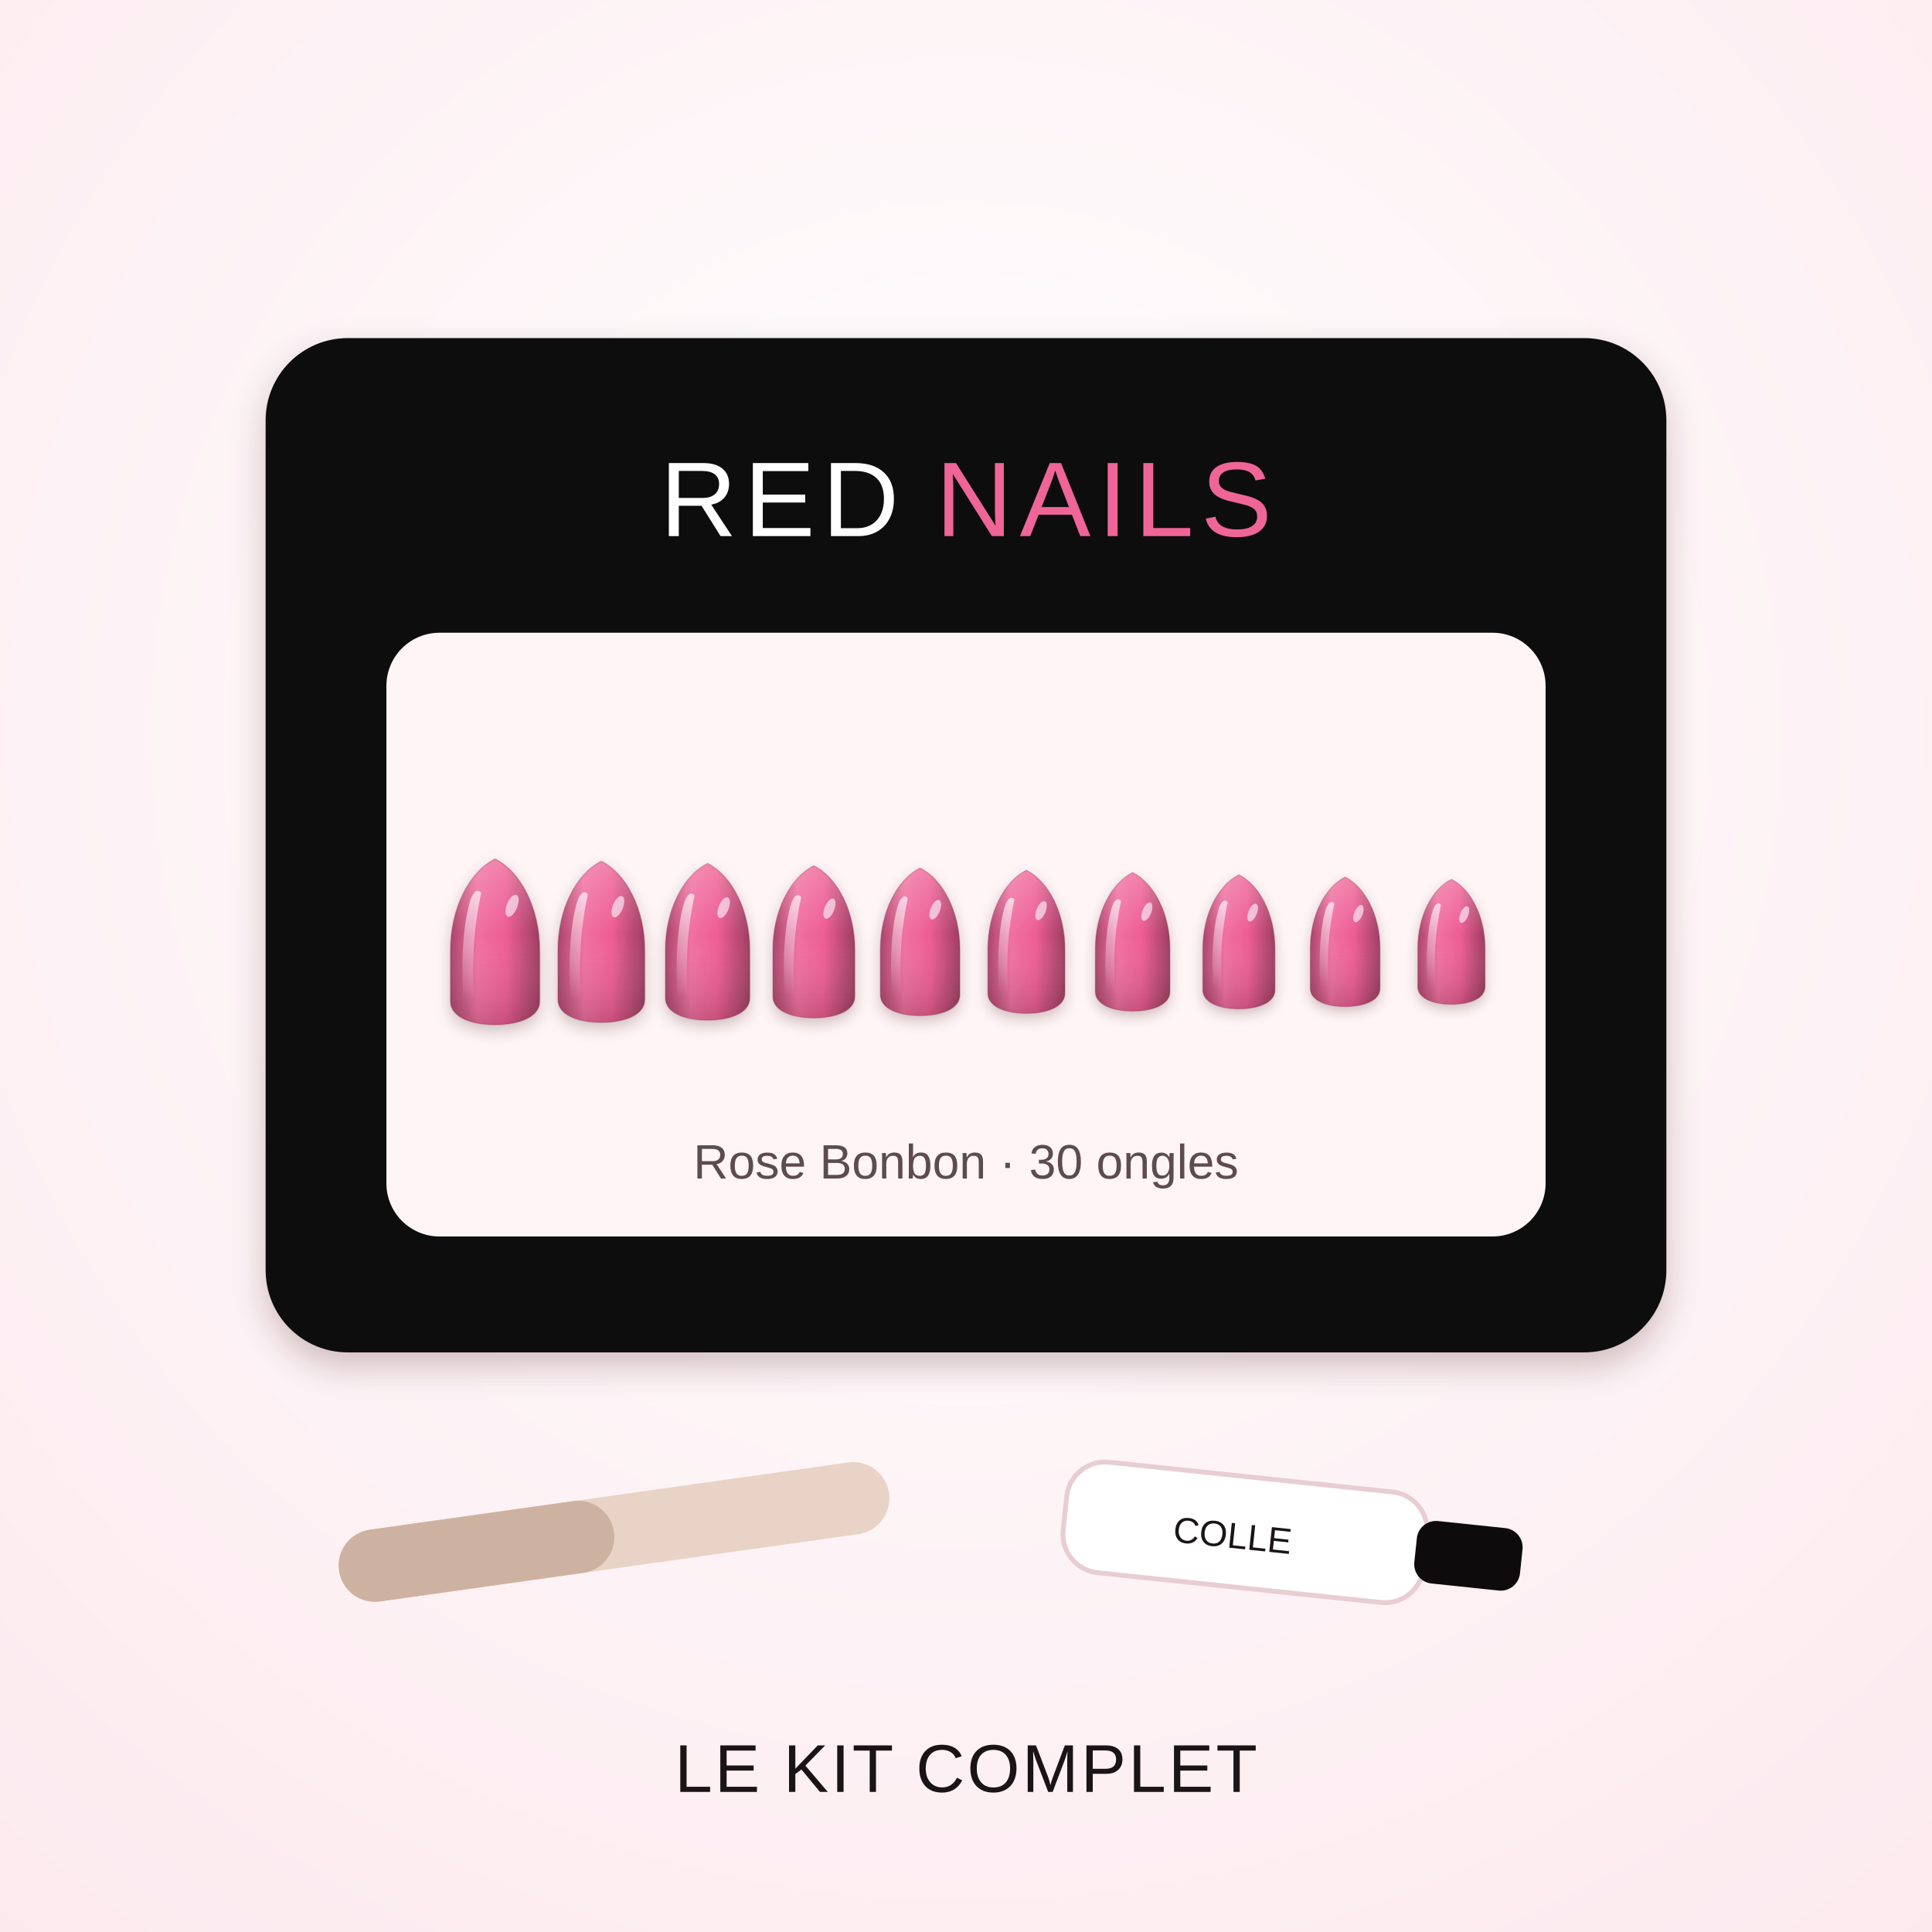
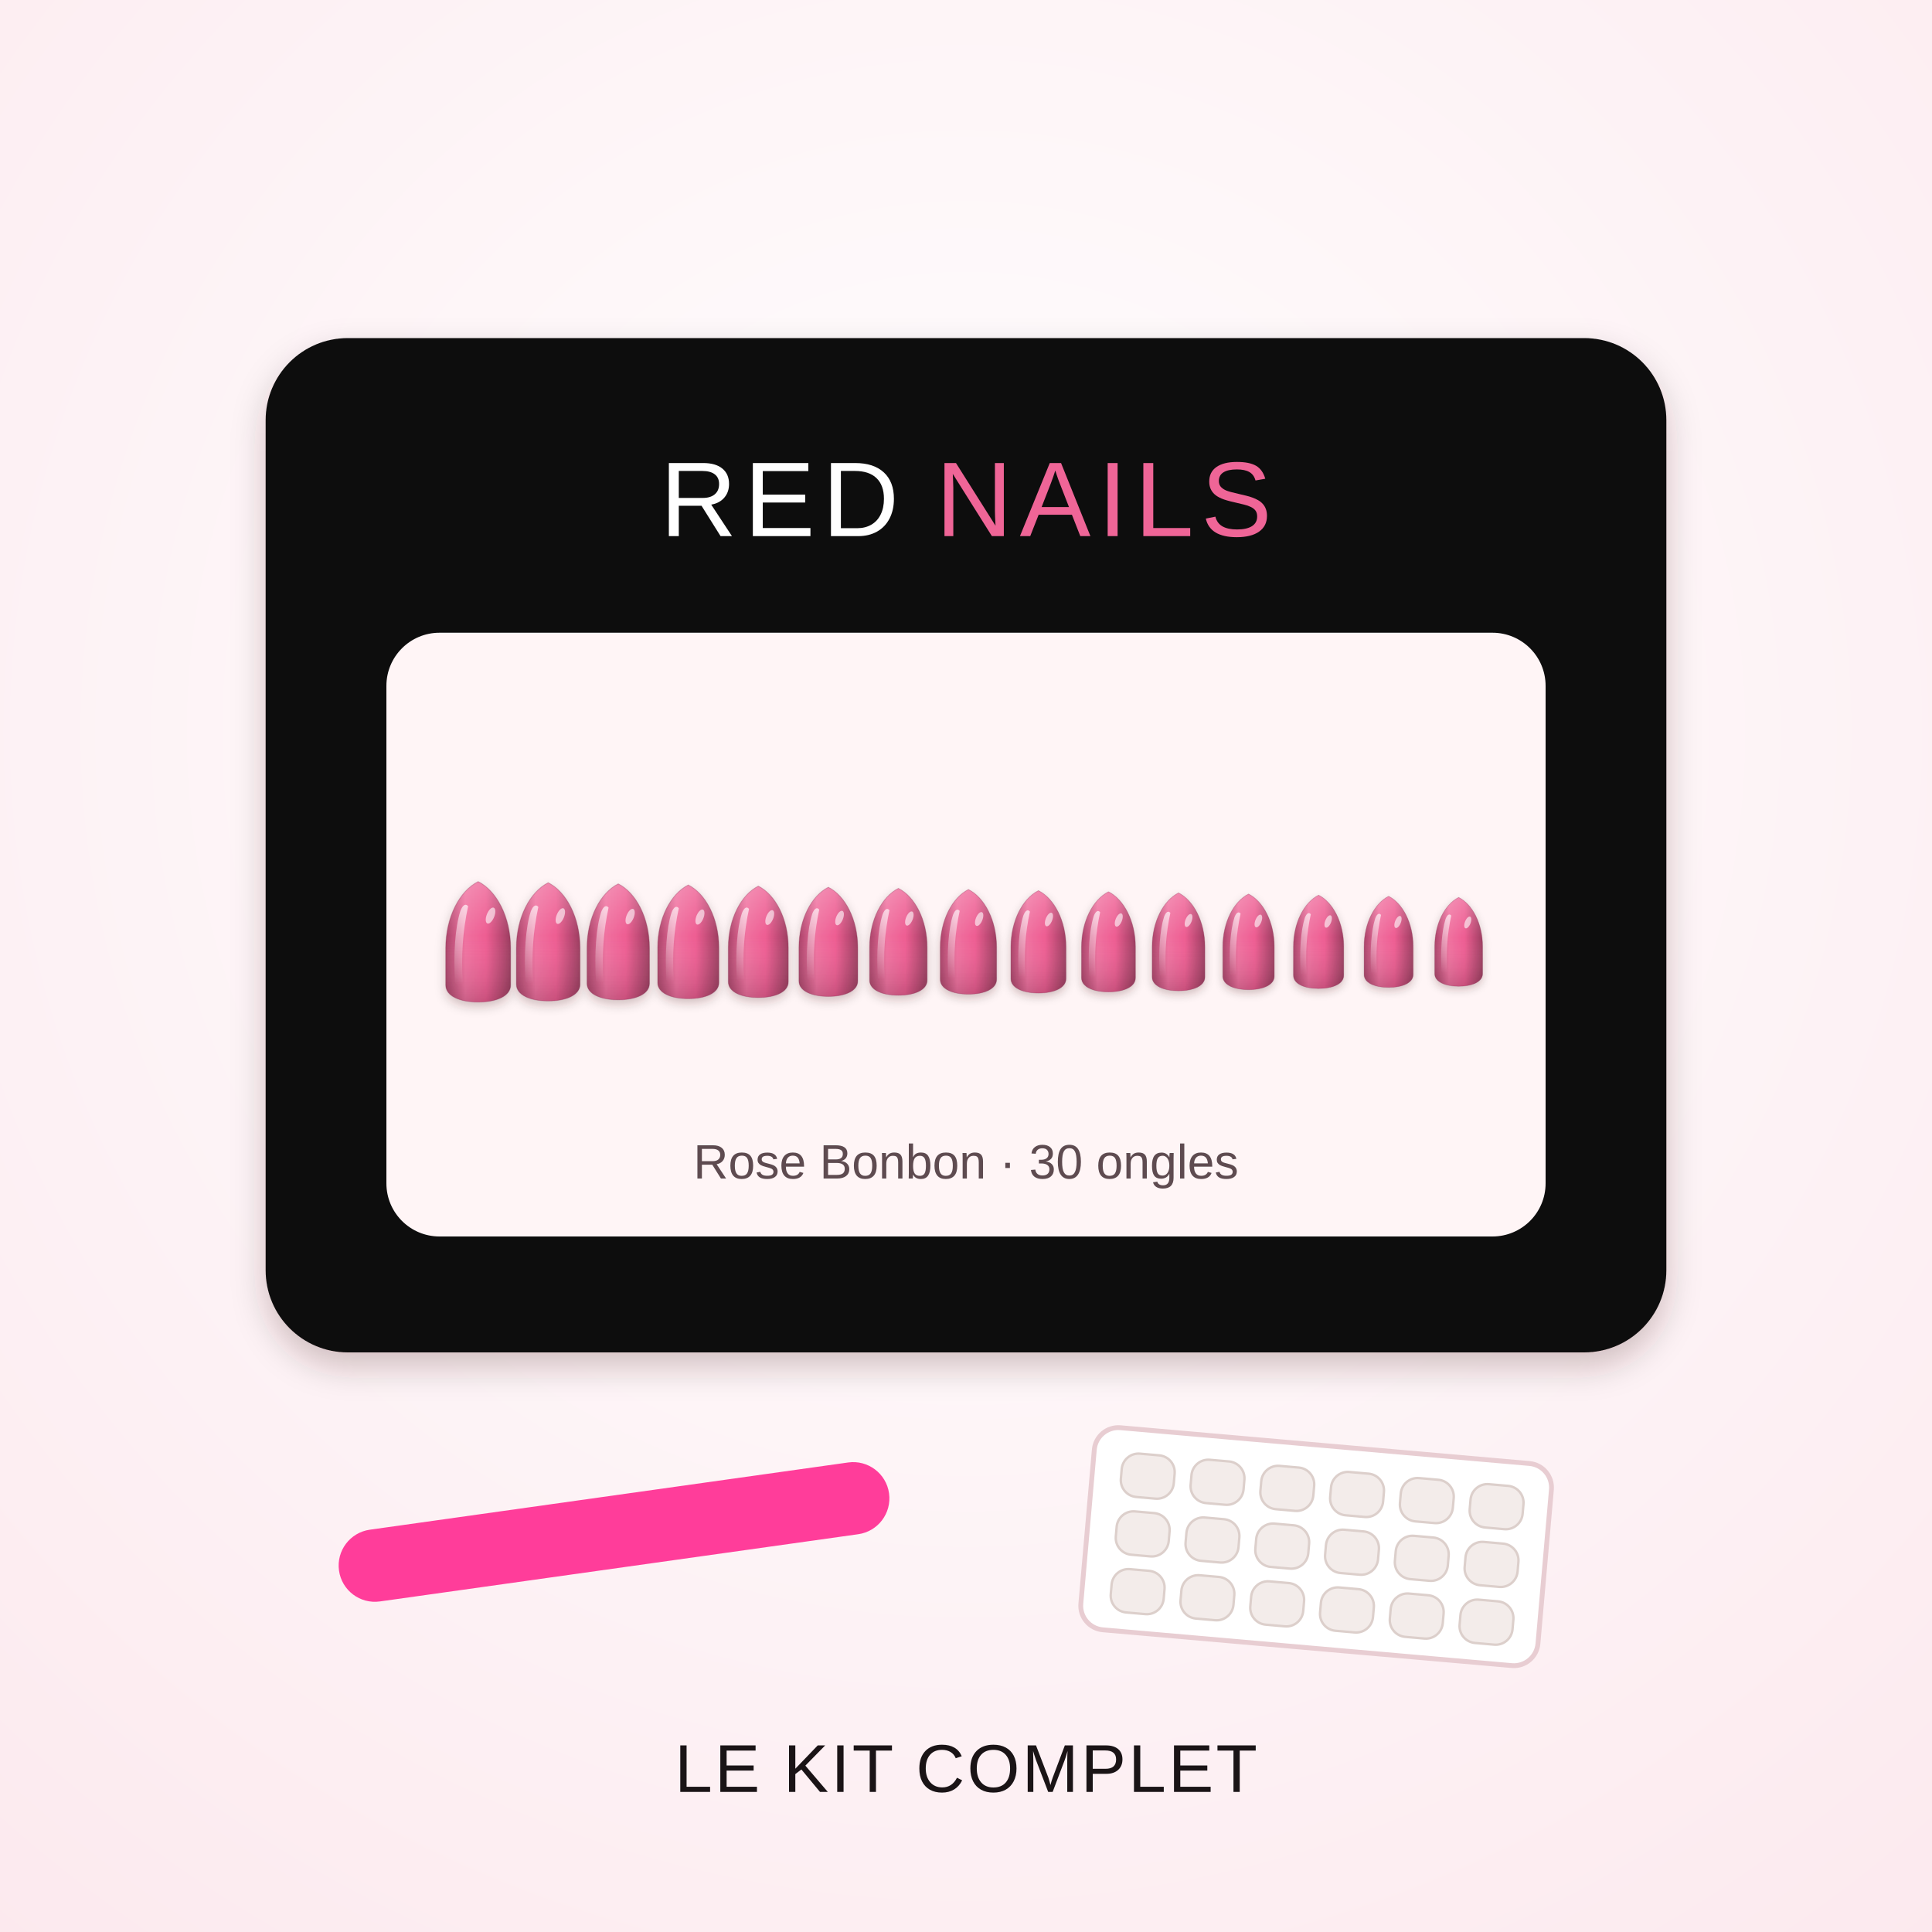
<svg xmlns="http://www.w3.org/2000/svg" viewBox="0 0 800 800" width="800" height="800" role="img" aria-label="Kit complet RED NAILS Rose Bonbon">
  <defs>
    <linearGradient id="nb" x1="0" y1="0" x2="1" y2="0">
      <stop offset="0" stop-color="#ab4369" />
      <stop offset=".3" stop-color="#f0709f" />
      <stop offset=".62" stop-color="#EE5D92" />
      <stop offset="1" stop-color="#9d3d60" />
    </linearGradient>
    <linearGradient id="nv" x1="0" y1="0" x2="0" y2="1">
      <stop offset="0" stop-color="#fff" stop-opacity=".22" />
      <stop offset=".45" stop-color="#fff" stop-opacity="0" />
      <stop offset="1" stop-color="#000" stop-opacity=".16" />
    </linearGradient>
    <linearGradient id="hl" x1="0" y1="0" x2="0" y2="1">
      <stop offset="0" stop-color="#fff" stop-opacity=".95" />
      <stop offset="1" stop-color="#fff" stop-opacity="0" />
    </linearGradient>
    <linearGradient id="tip" x1="0" y1="0" x2="0" y2="1">
      <stop offset="0" stop-color="#F4F0EE" />
      <stop offset=".5" stop-color="#ffffff" />
      <stop offset="1" stop-color="#EDE6E3" />
    </linearGradient>
    <linearGradient id="skin" x1="0" y1="0" x2="1" y2="0">
      <stop offset="0" stop-color="#D9A383" />
      <stop offset=".45" stop-color="#F0C8AE" />
      <stop offset="1" stop-color="#D49C7C" />
    </linearGradient>
    <radialGradient id="bg" cx=".5" cy=".38" r=".8">
      <stop offset="0" stop-color="#FFFFFF" />
      <stop offset="1" stop-color="#fce9ee" />
    </radialGradient>
    <filter id="sh" x="-30%" y="-30%" width="160%" height="160%">
      <feDropShadow dx="0" dy="6" stdDeviation="7" flood-color="#3A0A14" flood-opacity=".22" />
    </filter>
  </defs>
  <rect width="800" height="800" fill="url(#bg)" />
  <rect x="110" y="140" width="580" height="420" rx="34" fill="#0E0B0C" filter="url(#sh)" />
  <text x="400" y="222" text-anchor="middle" font-family="'Arial Black','Helvetica Neue',Arial,sans-serif" font-size="44" fill="#fff" letter-spacing="3">RED <tspan fill="#ef6597">NAILS</tspan>
  </text>
  <rect x="160" y="262" width="480" height="250" rx="22" fill="#FFF5F6" />
-   <g transform="translate(205 390) rotate(0) scale(0.44) translate(-50 -80)" filter="url(#sh)">
+   <g transform="translate(198 390) rotate(0) scale(0.32) translate(-50 -80)" filter="url(#sh)">
    <path d="M50 2 C74 14 92 48 92 88 L92 136 C92 150 74 158 50 158 C26 158 8 150 8 136 L8 88 C8 48 26 14 50 2Z" fill="url(#nb)" />
    <path d="M50 2 C74 14 92 48 92 88 L92 136 C92 150 74 158 50 158 C26 158 8 150 8 136 L8 88 C8 48 26 14 50 2Z" fill="url(#nv)" />
    <path d="M27 40 C20 62 18 96 20 132 C23 137 28 137 30 132 C28 98 30 66 37 34 C34 30 30 32 27 40Z" fill="url(#hl)" opacity=".7" />
    <ellipse cx="66" cy="46" rx="5" ry="11" transform="rotate(22 66 46)" fill="#fff" opacity=".6" />
    <path d="M50 2 C74 14 92 48 92 88 L92 136 C92 150 74 158 50 158 C26 158 8 150 8 136 L8 88 C8 48 26 14 50 2Z" fill="none" stroke="#833350" stroke-opacity="0.3" stroke-width="1.2" />
  </g>
-   <g transform="translate(249 390) rotate(0) scale(0.428) translate(-50 -80)" filter="url(#sh)">
+   <g transform="translate(227 390) rotate(0) scale(0.314) translate(-50 -80)" filter="url(#sh)">
    <path d="M50 2 C74 14 92 48 92 88 L92 136 C92 150 74 158 50 158 C26 158 8 150 8 136 L8 88 C8 48 26 14 50 2Z" fill="url(#nb)" />
    <path d="M50 2 C74 14 92 48 92 88 L92 136 C92 150 74 158 50 158 C26 158 8 150 8 136 L8 88 C8 48 26 14 50 2Z" fill="url(#nv)" />
    <path d="M27 40 C20 62 18 96 20 132 C23 137 28 137 30 132 C28 98 30 66 37 34 C34 30 30 32 27 40Z" fill="url(#hl)" opacity=".7" />
    <ellipse cx="66" cy="46" rx="5" ry="11" transform="rotate(22 66 46)" fill="#fff" opacity=".6" />
    <path d="M50 2 C74 14 92 48 92 88 L92 136 C92 150 74 158 50 158 C26 158 8 150 8 136 L8 88 C8 48 26 14 50 2Z" fill="none" stroke="#833350" stroke-opacity="0.3" stroke-width="1.2" />
  </g>
-   <g transform="translate(293 390) rotate(0) scale(0.416) translate(-50 -80)" filter="url(#sh)">
+   <g transform="translate(256 390) rotate(0) scale(0.308) translate(-50 -80)" filter="url(#sh)">
    <path d="M50 2 C74 14 92 48 92 88 L92 136 C92 150 74 158 50 158 C26 158 8 150 8 136 L8 88 C8 48 26 14 50 2Z" fill="url(#nb)" />
    <path d="M50 2 C74 14 92 48 92 88 L92 136 C92 150 74 158 50 158 C26 158 8 150 8 136 L8 88 C8 48 26 14 50 2Z" fill="url(#nv)" />
    <path d="M27 40 C20 62 18 96 20 132 C23 137 28 137 30 132 C28 98 30 66 37 34 C34 30 30 32 27 40Z" fill="url(#hl)" opacity=".7" />
    <ellipse cx="66" cy="46" rx="5" ry="11" transform="rotate(22 66 46)" fill="#fff" opacity=".6" />
    <path d="M50 2 C74 14 92 48 92 88 L92 136 C92 150 74 158 50 158 C26 158 8 150 8 136 L8 88 C8 48 26 14 50 2Z" fill="none" stroke="#833350" stroke-opacity="0.3" stroke-width="1.2" />
  </g>
-   <g transform="translate(337 390) rotate(0) scale(0.404) translate(-50 -80)" filter="url(#sh)">
+   <g transform="translate(285 390) rotate(0) scale(0.302) translate(-50 -80)" filter="url(#sh)">
    <path d="M50 2 C74 14 92 48 92 88 L92 136 C92 150 74 158 50 158 C26 158 8 150 8 136 L8 88 C8 48 26 14 50 2Z" fill="url(#nb)" />
    <path d="M50 2 C74 14 92 48 92 88 L92 136 C92 150 74 158 50 158 C26 158 8 150 8 136 L8 88 C8 48 26 14 50 2Z" fill="url(#nv)" />
    <path d="M27 40 C20 62 18 96 20 132 C23 137 28 137 30 132 C28 98 30 66 37 34 C34 30 30 32 27 40Z" fill="url(#hl)" opacity=".7" />
    <ellipse cx="66" cy="46" rx="5" ry="11" transform="rotate(22 66 46)" fill="#fff" opacity=".6" />
    <path d="M50 2 C74 14 92 48 92 88 L92 136 C92 150 74 158 50 158 C26 158 8 150 8 136 L8 88 C8 48 26 14 50 2Z" fill="none" stroke="#833350" stroke-opacity="0.3" stroke-width="1.2" />
  </g>
-   <g transform="translate(381 390) rotate(0) scale(0.392) translate(-50 -80)" filter="url(#sh)">
+   <g transform="translate(314 390) rotate(0) scale(0.296) translate(-50 -80)" filter="url(#sh)">
    <path d="M50 2 C74 14 92 48 92 88 L92 136 C92 150 74 158 50 158 C26 158 8 150 8 136 L8 88 C8 48 26 14 50 2Z" fill="url(#nb)" />
    <path d="M50 2 C74 14 92 48 92 88 L92 136 C92 150 74 158 50 158 C26 158 8 150 8 136 L8 88 C8 48 26 14 50 2Z" fill="url(#nv)" />
    <path d="M27 40 C20 62 18 96 20 132 C23 137 28 137 30 132 C28 98 30 66 37 34 C34 30 30 32 27 40Z" fill="url(#hl)" opacity=".7" />
    <ellipse cx="66" cy="46" rx="5" ry="11" transform="rotate(22 66 46)" fill="#fff" opacity=".6" />
    <path d="M50 2 C74 14 92 48 92 88 L92 136 C92 150 74 158 50 158 C26 158 8 150 8 136 L8 88 C8 48 26 14 50 2Z" fill="none" stroke="#833350" stroke-opacity="0.3" stroke-width="1.2" />
  </g>
-   <g transform="translate(425 390) rotate(0) scale(0.38) translate(-50 -80)" filter="url(#sh)">
+   <g transform="translate(343 390) rotate(0) scale(0.29) translate(-50 -80)" filter="url(#sh)">
    <path d="M50 2 C74 14 92 48 92 88 L92 136 C92 150 74 158 50 158 C26 158 8 150 8 136 L8 88 C8 48 26 14 50 2Z" fill="url(#nb)" />
    <path d="M50 2 C74 14 92 48 92 88 L92 136 C92 150 74 158 50 158 C26 158 8 150 8 136 L8 88 C8 48 26 14 50 2Z" fill="url(#nv)" />
    <path d="M27 40 C20 62 18 96 20 132 C23 137 28 137 30 132 C28 98 30 66 37 34 C34 30 30 32 27 40Z" fill="url(#hl)" opacity=".7" />
    <ellipse cx="66" cy="46" rx="5" ry="11" transform="rotate(22 66 46)" fill="#fff" opacity=".6" />
    <path d="M50 2 C74 14 92 48 92 88 L92 136 C92 150 74 158 50 158 C26 158 8 150 8 136 L8 88 C8 48 26 14 50 2Z" fill="none" stroke="#833350" stroke-opacity="0.3" stroke-width="1.2" />
  </g>
-   <g transform="translate(469 390) rotate(0) scale(0.368) translate(-50 -80)" filter="url(#sh)">
+   <g transform="translate(372 390) rotate(0) scale(0.284) translate(-50 -80)" filter="url(#sh)">
    <path d="M50 2 C74 14 92 48 92 88 L92 136 C92 150 74 158 50 158 C26 158 8 150 8 136 L8 88 C8 48 26 14 50 2Z" fill="url(#nb)" />
    <path d="M50 2 C74 14 92 48 92 88 L92 136 C92 150 74 158 50 158 C26 158 8 150 8 136 L8 88 C8 48 26 14 50 2Z" fill="url(#nv)" />
    <path d="M27 40 C20 62 18 96 20 132 C23 137 28 137 30 132 C28 98 30 66 37 34 C34 30 30 32 27 40Z" fill="url(#hl)" opacity=".7" />
    <ellipse cx="66" cy="46" rx="5" ry="11" transform="rotate(22 66 46)" fill="#fff" opacity=".6" />
    <path d="M50 2 C74 14 92 48 92 88 L92 136 C92 150 74 158 50 158 C26 158 8 150 8 136 L8 88 C8 48 26 14 50 2Z" fill="none" stroke="#833350" stroke-opacity="0.3" stroke-width="1.2" />
  </g>
-   <g transform="translate(513 390) rotate(0) scale(0.356) translate(-50 -80)" filter="url(#sh)">
+   <g transform="translate(401 390) rotate(0) scale(0.278) translate(-50 -80)" filter="url(#sh)">
    <path d="M50 2 C74 14 92 48 92 88 L92 136 C92 150 74 158 50 158 C26 158 8 150 8 136 L8 88 C8 48 26 14 50 2Z" fill="url(#nb)" />
    <path d="M50 2 C74 14 92 48 92 88 L92 136 C92 150 74 158 50 158 C26 158 8 150 8 136 L8 88 C8 48 26 14 50 2Z" fill="url(#nv)" />
    <path d="M27 40 C20 62 18 96 20 132 C23 137 28 137 30 132 C28 98 30 66 37 34 C34 30 30 32 27 40Z" fill="url(#hl)" opacity=".7" />
    <ellipse cx="66" cy="46" rx="5" ry="11" transform="rotate(22 66 46)" fill="#fff" opacity=".6" />
    <path d="M50 2 C74 14 92 48 92 88 L92 136 C92 150 74 158 50 158 C26 158 8 150 8 136 L8 88 C8 48 26 14 50 2Z" fill="none" stroke="#833350" stroke-opacity="0.3" stroke-width="1.2" />
  </g>
-   <g transform="translate(557 390) rotate(0) scale(0.344) translate(-50 -80)" filter="url(#sh)">
+   <g transform="translate(430 390) rotate(0) scale(0.272) translate(-50 -80)" filter="url(#sh)">
    <path d="M50 2 C74 14 92 48 92 88 L92 136 C92 150 74 158 50 158 C26 158 8 150 8 136 L8 88 C8 48 26 14 50 2Z" fill="url(#nb)" />
    <path d="M50 2 C74 14 92 48 92 88 L92 136 C92 150 74 158 50 158 C26 158 8 150 8 136 L8 88 C8 48 26 14 50 2Z" fill="url(#nv)" />
    <path d="M27 40 C20 62 18 96 20 132 C23 137 28 137 30 132 C28 98 30 66 37 34 C34 30 30 32 27 40Z" fill="url(#hl)" opacity=".7" />
    <ellipse cx="66" cy="46" rx="5" ry="11" transform="rotate(22 66 46)" fill="#fff" opacity=".6" />
    <path d="M50 2 C74 14 92 48 92 88 L92 136 C92 150 74 158 50 158 C26 158 8 150 8 136 L8 88 C8 48 26 14 50 2Z" fill="none" stroke="#833350" stroke-opacity="0.3" stroke-width="1.2" />
  </g>
-   <g transform="translate(601 390) rotate(0) scale(0.332) translate(-50 -80)" filter="url(#sh)">
+   <g transform="translate(459 390) rotate(0) scale(0.266) translate(-50 -80)" filter="url(#sh)">
+     <path d="M50 2 C74 14 92 48 92 88 L92 136 C92 150 74 158 50 158 C26 158 8 150 8 136 L8 88 C8 48 26 14 50 2Z" fill="url(#nb)" />
+     <path d="M50 2 C74 14 92 48 92 88 L92 136 C92 150 74 158 50 158 C26 158 8 150 8 136 L8 88 C8 48 26 14 50 2Z" fill="url(#nv)" />
+     <path d="M27 40 C20 62 18 96 20 132 C23 137 28 137 30 132 C28 98 30 66 37 34 C34 30 30 32 27 40Z" fill="url(#hl)" opacity=".7" />
+     <ellipse cx="66" cy="46" rx="5" ry="11" transform="rotate(22 66 46)" fill="#fff" opacity=".6" />
+     <path d="M50 2 C74 14 92 48 92 88 L92 136 C92 150 74 158 50 158 C26 158 8 150 8 136 L8 88 C8 48 26 14 50 2Z" fill="none" stroke="#833350" stroke-opacity="0.3" stroke-width="1.2" />
+   </g>
+   <g transform="translate(488 390) rotate(0) scale(0.26) translate(-50 -80)" filter="url(#sh)">
+     <path d="M50 2 C74 14 92 48 92 88 L92 136 C92 150 74 158 50 158 C26 158 8 150 8 136 L8 88 C8 48 26 14 50 2Z" fill="url(#nb)" />
+     <path d="M50 2 C74 14 92 48 92 88 L92 136 C92 150 74 158 50 158 C26 158 8 150 8 136 L8 88 C8 48 26 14 50 2Z" fill="url(#nv)" />
+     <path d="M27 40 C20 62 18 96 20 132 C23 137 28 137 30 132 C28 98 30 66 37 34 C34 30 30 32 27 40Z" fill="url(#hl)" opacity=".7" />
+     <ellipse cx="66" cy="46" rx="5" ry="11" transform="rotate(22 66 46)" fill="#fff" opacity=".6" />
+     <path d="M50 2 C74 14 92 48 92 88 L92 136 C92 150 74 158 50 158 C26 158 8 150 8 136 L8 88 C8 48 26 14 50 2Z" fill="none" stroke="#833350" stroke-opacity="0.3" stroke-width="1.2" />
+   </g>
+   <g transform="translate(517 390) rotate(0) scale(0.254) translate(-50 -80)" filter="url(#sh)">
+     <path d="M50 2 C74 14 92 48 92 88 L92 136 C92 150 74 158 50 158 C26 158 8 150 8 136 L8 88 C8 48 26 14 50 2Z" fill="url(#nb)" />
+     <path d="M50 2 C74 14 92 48 92 88 L92 136 C92 150 74 158 50 158 C26 158 8 150 8 136 L8 88 C8 48 26 14 50 2Z" fill="url(#nv)" />
+     <path d="M27 40 C20 62 18 96 20 132 C23 137 28 137 30 132 C28 98 30 66 37 34 C34 30 30 32 27 40Z" fill="url(#hl)" opacity=".7" />
+     <ellipse cx="66" cy="46" rx="5" ry="11" transform="rotate(22 66 46)" fill="#fff" opacity=".6" />
+     <path d="M50 2 C74 14 92 48 92 88 L92 136 C92 150 74 158 50 158 C26 158 8 150 8 136 L8 88 C8 48 26 14 50 2Z" fill="none" stroke="#833350" stroke-opacity="0.3" stroke-width="1.2" />
+   </g>
+   <g transform="translate(546 390) rotate(0) scale(0.248) translate(-50 -80)" filter="url(#sh)">
+     <path d="M50 2 C74 14 92 48 92 88 L92 136 C92 150 74 158 50 158 C26 158 8 150 8 136 L8 88 C8 48 26 14 50 2Z" fill="url(#nb)" />
+     <path d="M50 2 C74 14 92 48 92 88 L92 136 C92 150 74 158 50 158 C26 158 8 150 8 136 L8 88 C8 48 26 14 50 2Z" fill="url(#nv)" />
+     <path d="M27 40 C20 62 18 96 20 132 C23 137 28 137 30 132 C28 98 30 66 37 34 C34 30 30 32 27 40Z" fill="url(#hl)" opacity=".7" />
+     <ellipse cx="66" cy="46" rx="5" ry="11" transform="rotate(22 66 46)" fill="#fff" opacity=".6" />
+     <path d="M50 2 C74 14 92 48 92 88 L92 136 C92 150 74 158 50 158 C26 158 8 150 8 136 L8 88 C8 48 26 14 50 2Z" fill="none" stroke="#833350" stroke-opacity="0.3" stroke-width="1.2" />
+   </g>
+   <g transform="translate(575 390) rotate(0) scale(0.242) translate(-50 -80)" filter="url(#sh)">
+     <path d="M50 2 C74 14 92 48 92 88 L92 136 C92 150 74 158 50 158 C26 158 8 150 8 136 L8 88 C8 48 26 14 50 2Z" fill="url(#nb)" />
+     <path d="M50 2 C74 14 92 48 92 88 L92 136 C92 150 74 158 50 158 C26 158 8 150 8 136 L8 88 C8 48 26 14 50 2Z" fill="url(#nv)" />
+     <path d="M27 40 C20 62 18 96 20 132 C23 137 28 137 30 132 C28 98 30 66 37 34 C34 30 30 32 27 40Z" fill="url(#hl)" opacity=".7" />
+     <ellipse cx="66" cy="46" rx="5" ry="11" transform="rotate(22 66 46)" fill="#fff" opacity=".6" />
+     <path d="M50 2 C74 14 92 48 92 88 L92 136 C92 150 74 158 50 158 C26 158 8 150 8 136 L8 88 C8 48 26 14 50 2Z" fill="none" stroke="#833350" stroke-opacity="0.3" stroke-width="1.2" />
+   </g>
+   <g transform="translate(604 390) rotate(0) scale(0.236) translate(-50 -80)" filter="url(#sh)">
    <path d="M50 2 C74 14 92 48 92 88 L92 136 C92 150 74 158 50 158 C26 158 8 150 8 136 L8 88 C8 48 26 14 50 2Z" fill="url(#nb)" />
    <path d="M50 2 C74 14 92 48 92 88 L92 136 C92 150 74 158 50 158 C26 158 8 150 8 136 L8 88 C8 48 26 14 50 2Z" fill="url(#nv)" />
    <path d="M27 40 C20 62 18 96 20 132 C23 137 28 137 30 132 C28 98 30 66 37 34 C34 30 30 32 27 40Z" fill="url(#hl)" opacity=".7" />
    <ellipse cx="66" cy="46" rx="5" ry="11" transform="rotate(22 66 46)" fill="#fff" opacity=".6" />
    <path d="M50 2 C74 14 92 48 92 88 L92 136 C92 150 74 158 50 158 C26 158 8 150 8 136 L8 88 C8 48 26 14 50 2Z" fill="none" stroke="#833350" stroke-opacity="0.3" stroke-width="1.2" />
  </g>
  <text x="400" y="488" text-anchor="middle" font-family="Arial,sans-serif" font-size="20" fill="#5E4B50">Rose Bonbon · 30 ongles</text>
  <g transform="rotate(-8 250 640)">
-     <rect x="140" y="620" width="230" height="30" rx="15" fill="#E9D3C6" />
-     <rect x="140" y="620" width="115" height="30" rx="15" fill="#CDB2A2" />
+     <rect x="140" y="620" width="230" height="30" rx="15" fill="#FF3D9A" />
  </g>
-   <g transform="rotate(6 520 640)">
-     <rect x="440" y="612" width="150" height="46" rx="16" fill="#fff" stroke="#E8CDD2" stroke-width="2" />
-     <rect x="586" y="622" width="44" height="26" rx="8" fill="#0E0B0C" />
-     <text x="510" y="642" text-anchor="middle" font-family="Arial,sans-serif" font-size="15" fill="#1A1416">COLLE</text>
+   <g transform="rotate(5 540 640)">
+     <rect x="450" y="598" width="190" height="84" rx="10" fill="#fff" stroke="#E8CDD2" stroke-width="2" />
+     <rect x="462" y="608" width="22" height="18" rx="7" fill="#F3ECEA" stroke="#DCCFCB" />
+     <rect x="491" y="608" width="22" height="18" rx="7" fill="#F3ECEA" stroke="#DCCFCB" />
+     <rect x="520" y="608" width="22" height="18" rx="7" fill="#F3ECEA" stroke="#DCCFCB" />
+     <rect x="549" y="608" width="22" height="18" rx="7" fill="#F3ECEA" stroke="#DCCFCB" />
+     <rect x="578" y="608" width="22" height="18" rx="7" fill="#F3ECEA" stroke="#DCCFCB" />
+     <rect x="607" y="608" width="22" height="18" rx="7" fill="#F3ECEA" stroke="#DCCFCB" />
+     <rect x="462" y="632" width="22" height="18" rx="7" fill="#F3ECEA" stroke="#DCCFCB" />
+     <rect x="491" y="632" width="22" height="18" rx="7" fill="#F3ECEA" stroke="#DCCFCB" />
+     <rect x="520" y="632" width="22" height="18" rx="7" fill="#F3ECEA" stroke="#DCCFCB" />
+     <rect x="549" y="632" width="22" height="18" rx="7" fill="#F3ECEA" stroke="#DCCFCB" />
+     <rect x="578" y="632" width="22" height="18" rx="7" fill="#F3ECEA" stroke="#DCCFCB" />
+     <rect x="607" y="632" width="22" height="18" rx="7" fill="#F3ECEA" stroke="#DCCFCB" />
+     <rect x="462" y="656" width="22" height="18" rx="7" fill="#F3ECEA" stroke="#DCCFCB" />
+     <rect x="491" y="656" width="22" height="18" rx="7" fill="#F3ECEA" stroke="#DCCFCB" />
+     <rect x="520" y="656" width="22" height="18" rx="7" fill="#F3ECEA" stroke="#DCCFCB" />
+     <rect x="549" y="656" width="22" height="18" rx="7" fill="#F3ECEA" stroke="#DCCFCB" />
+     <rect x="578" y="656" width="22" height="18" rx="7" fill="#F3ECEA" stroke="#DCCFCB" />
+     <rect x="607" y="656" width="22" height="18" rx="7" fill="#F3ECEA" stroke="#DCCFCB" />
  </g>
  <text x="400" y="742" text-anchor="middle" font-family="'Arial Black','Helvetica Neue',Arial,sans-serif" font-size="28" fill="#1A1416" letter-spacing="1">LE KIT COMPLET</text>
</svg>
